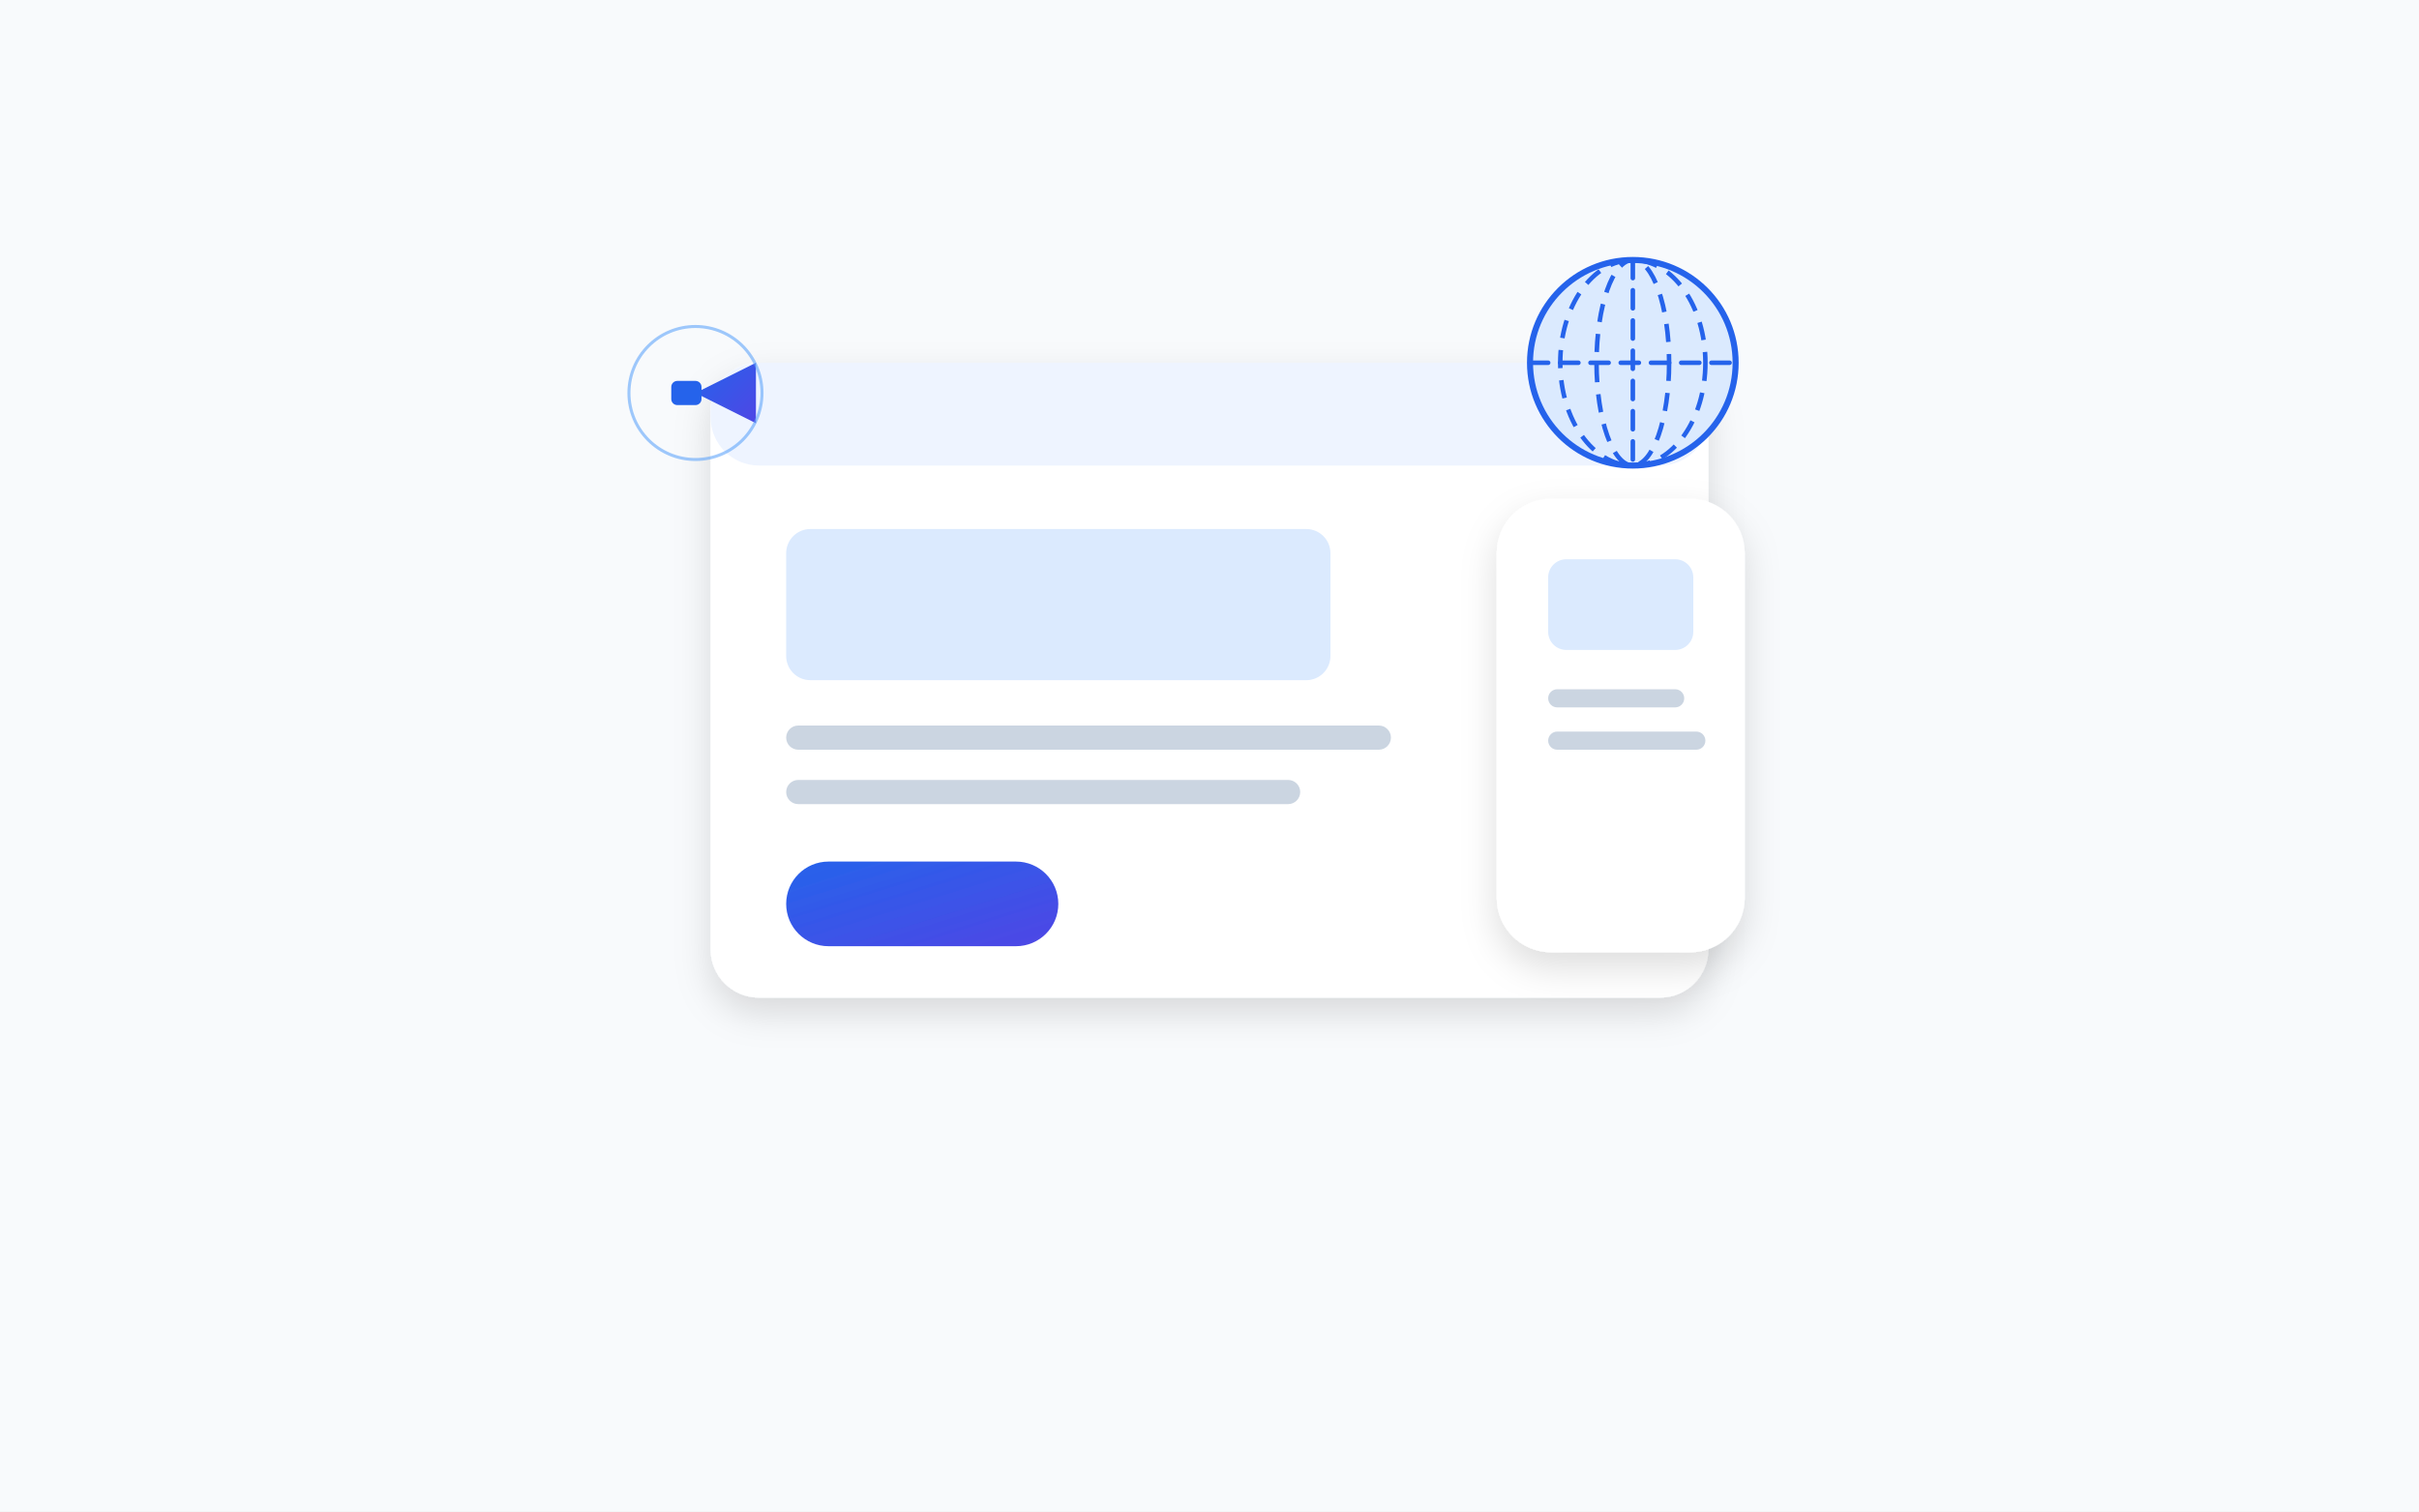
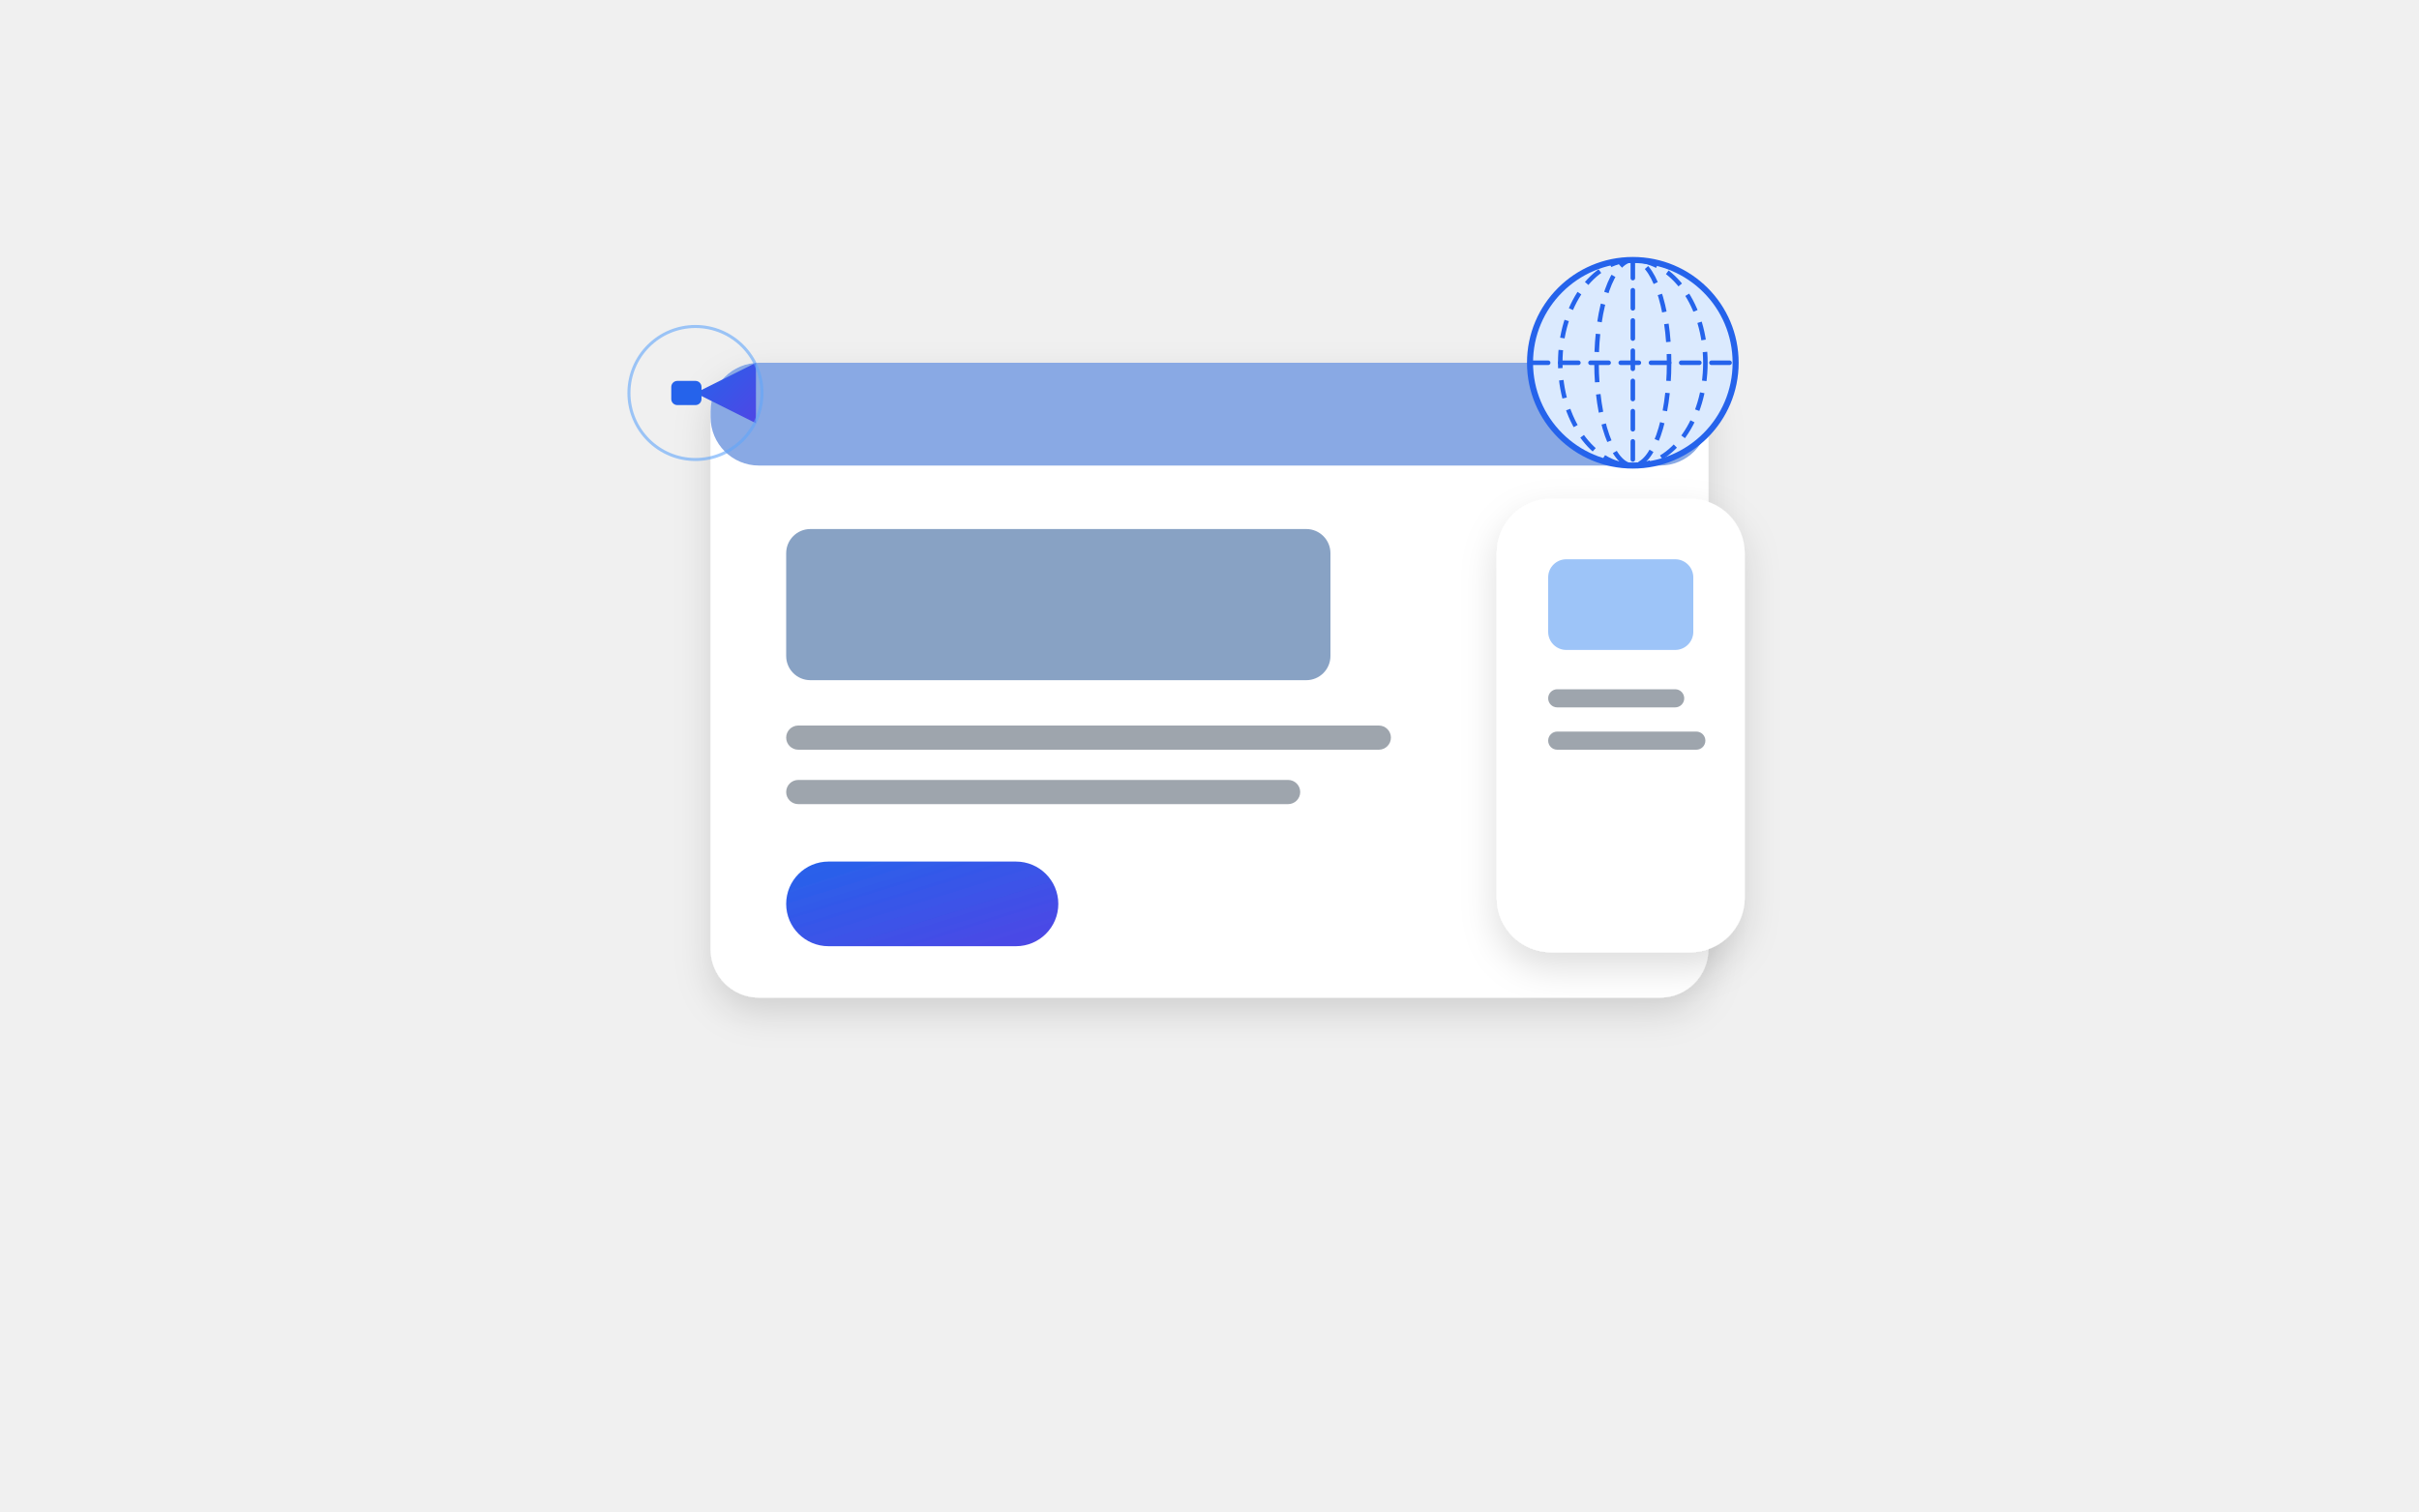
<svg xmlns="http://www.w3.org/2000/svg" viewBox="0 0 800 500">
  <defs>
    <linearGradient id="g" x1="0%" y1="0%" x2="100%" y2="100%">
      <stop offset="0%" stop-color="#2563EB" />
      <stop offset="100%" stop-color="#4F46E5" />
    </linearGradient>
    <filter id="shadow" x="-20%" y="-20%" width="140%" height="140%">
      <feDropShadow dx="0" dy="5" stdDeviation="6" flood-color="#00000022" />
    </filter>
  </defs>
-   <rect width="800" height="500" fill="#F8FAFC" />
  <g filter="url(#shadow)">
    <g>
      <animateTransform attributeName="transform" type="translate" values="0 0;0 -4;0 0" dur="4s" repeatCount="indefinite" />
      <rect x="235" y="120" width="330" height="210" rx="16" fill="#fff" />
-       <rect x="235" y="120" width="330" height="34" rx="16" fill="#EEF4FF" />
-       <rect x="260" y="175" width="180" height="50" rx="8" fill="#DBEAFE" />
-       <rect x="260" y="240" width="200" height="8" rx="4" fill="#CBD5E1" />
-       <rect x="260" y="258" width="170" height="8" rx="4" fill="#CBD5E1" />
+       <rect x="235" y="120" width="330" height="34" rx="16" fill="#89a9e4" />
+       <rect x="260" y="175" width="180" height="50" rx="8" fill="#88a2c4" />
+       <rect x="260" y="240" width="200" height="8" rx="4" fill="#9ea5ad" />
+       <rect x="260" y="258" width="170" height="8" rx="4" fill="#9ea5ad" />
      <rect x="260" y="285" width="90" height="28" rx="14" fill="url(#g)">
        <animate attributeName="opacity" values="1;.7;1" dur="3s" repeatCount="indefinite" />
      </rect>
    </g>
  </g>
  <g filter="url(#shadow)">
    <g>
      <animateTransform attributeName="transform" type="translate" values="0 0;0 4;0 0" dur="4.2s" repeatCount="indefinite" />
-       <rect x="495" y="165" width="82" height="150" rx="18" fill="#fff" />
-       <rect x="512" y="185" width="48" height="30" rx="6" fill="#DBEAFE" />
-       <rect x="512" y="228" width="45" height="6" rx="3" fill="#CBD5E1" />
-       <rect x="512" y="242" width="52" height="6" rx="3" fill="#CBD5E1" />
+       <rect x="495" y="165" width="82" height="150" rx="18" fill="#ffffff" />
+       <rect x="512" y="185" width="48" height="30" rx="6" fill="#9dc4f8" />
+       <rect x="512" y="228" width="45" height="6" rx="3" fill="#9ea5ad" />
+       <rect x="512" y="242" width="52" height="6" rx="3" fill="#9ea5ad" />
    </g>
  </g>
  <g transform="translate(230 130)">
    <path d="M0 0 L20 -10 L20 10 Z" fill="url(#g)" />
    <rect x="-8" y="-4" width="10" height="8" rx="2" fill="#2563EB" />
    <circle r="22" fill="none" stroke="#60A5FA" opacity=".6">
      <animate attributeName="r" values="16;28;16" dur="3s" repeatCount="indefinite" />
      <animate attributeName="opacity" values=".6;0;.6" dur="3s" repeatCount="indefinite" />
    </circle>
  </g>
  <g transform="translate(540 120)">
    <circle r="34" fill="#DBEAFE" />
    <circle r="34" fill="none" stroke="#2563EB" stroke-width="2" />
    <g>
      <animateTransform attributeName="transform" type="rotate" from="0" to="360" dur="18s" repeatCount="indefinite" />
      <path d="M-34 0H34" stroke="#2563EB" stroke-width="1.5" stroke-linecap="round" stroke-dasharray="6 4">
        <animate attributeName="stroke-dashoffset" from="10" to="0" dur="2s" repeatCount="indefinite" />
      </path>
      <path d="M0-34V34" stroke="#2563EB" stroke-width="1.5" stroke-linecap="round" stroke-dasharray="6 4">
        <animate attributeName="stroke-dashoffset" from="10" to="0" dur="2s" repeatCount="indefinite" />
      </path>
      <ellipse rx="24" ry="34" fill="none" stroke="#2563EB" stroke-width="1.5" stroke-dasharray="6 4">
        <animate attributeName="stroke-dashoffset" from="20" to="0" dur="2.5s" repeatCount="indefinite" />
      </ellipse>
      <ellipse rx="12" ry="34" fill="none" stroke="#2563EB" stroke-width="1.5" stroke-dasharray="6 4">
        <animate attributeName="stroke-dashoffset" from="20" to="0" dur="2.5s" repeatCount="indefinite" />
      </ellipse>
    </g>
  </g>
</svg>
